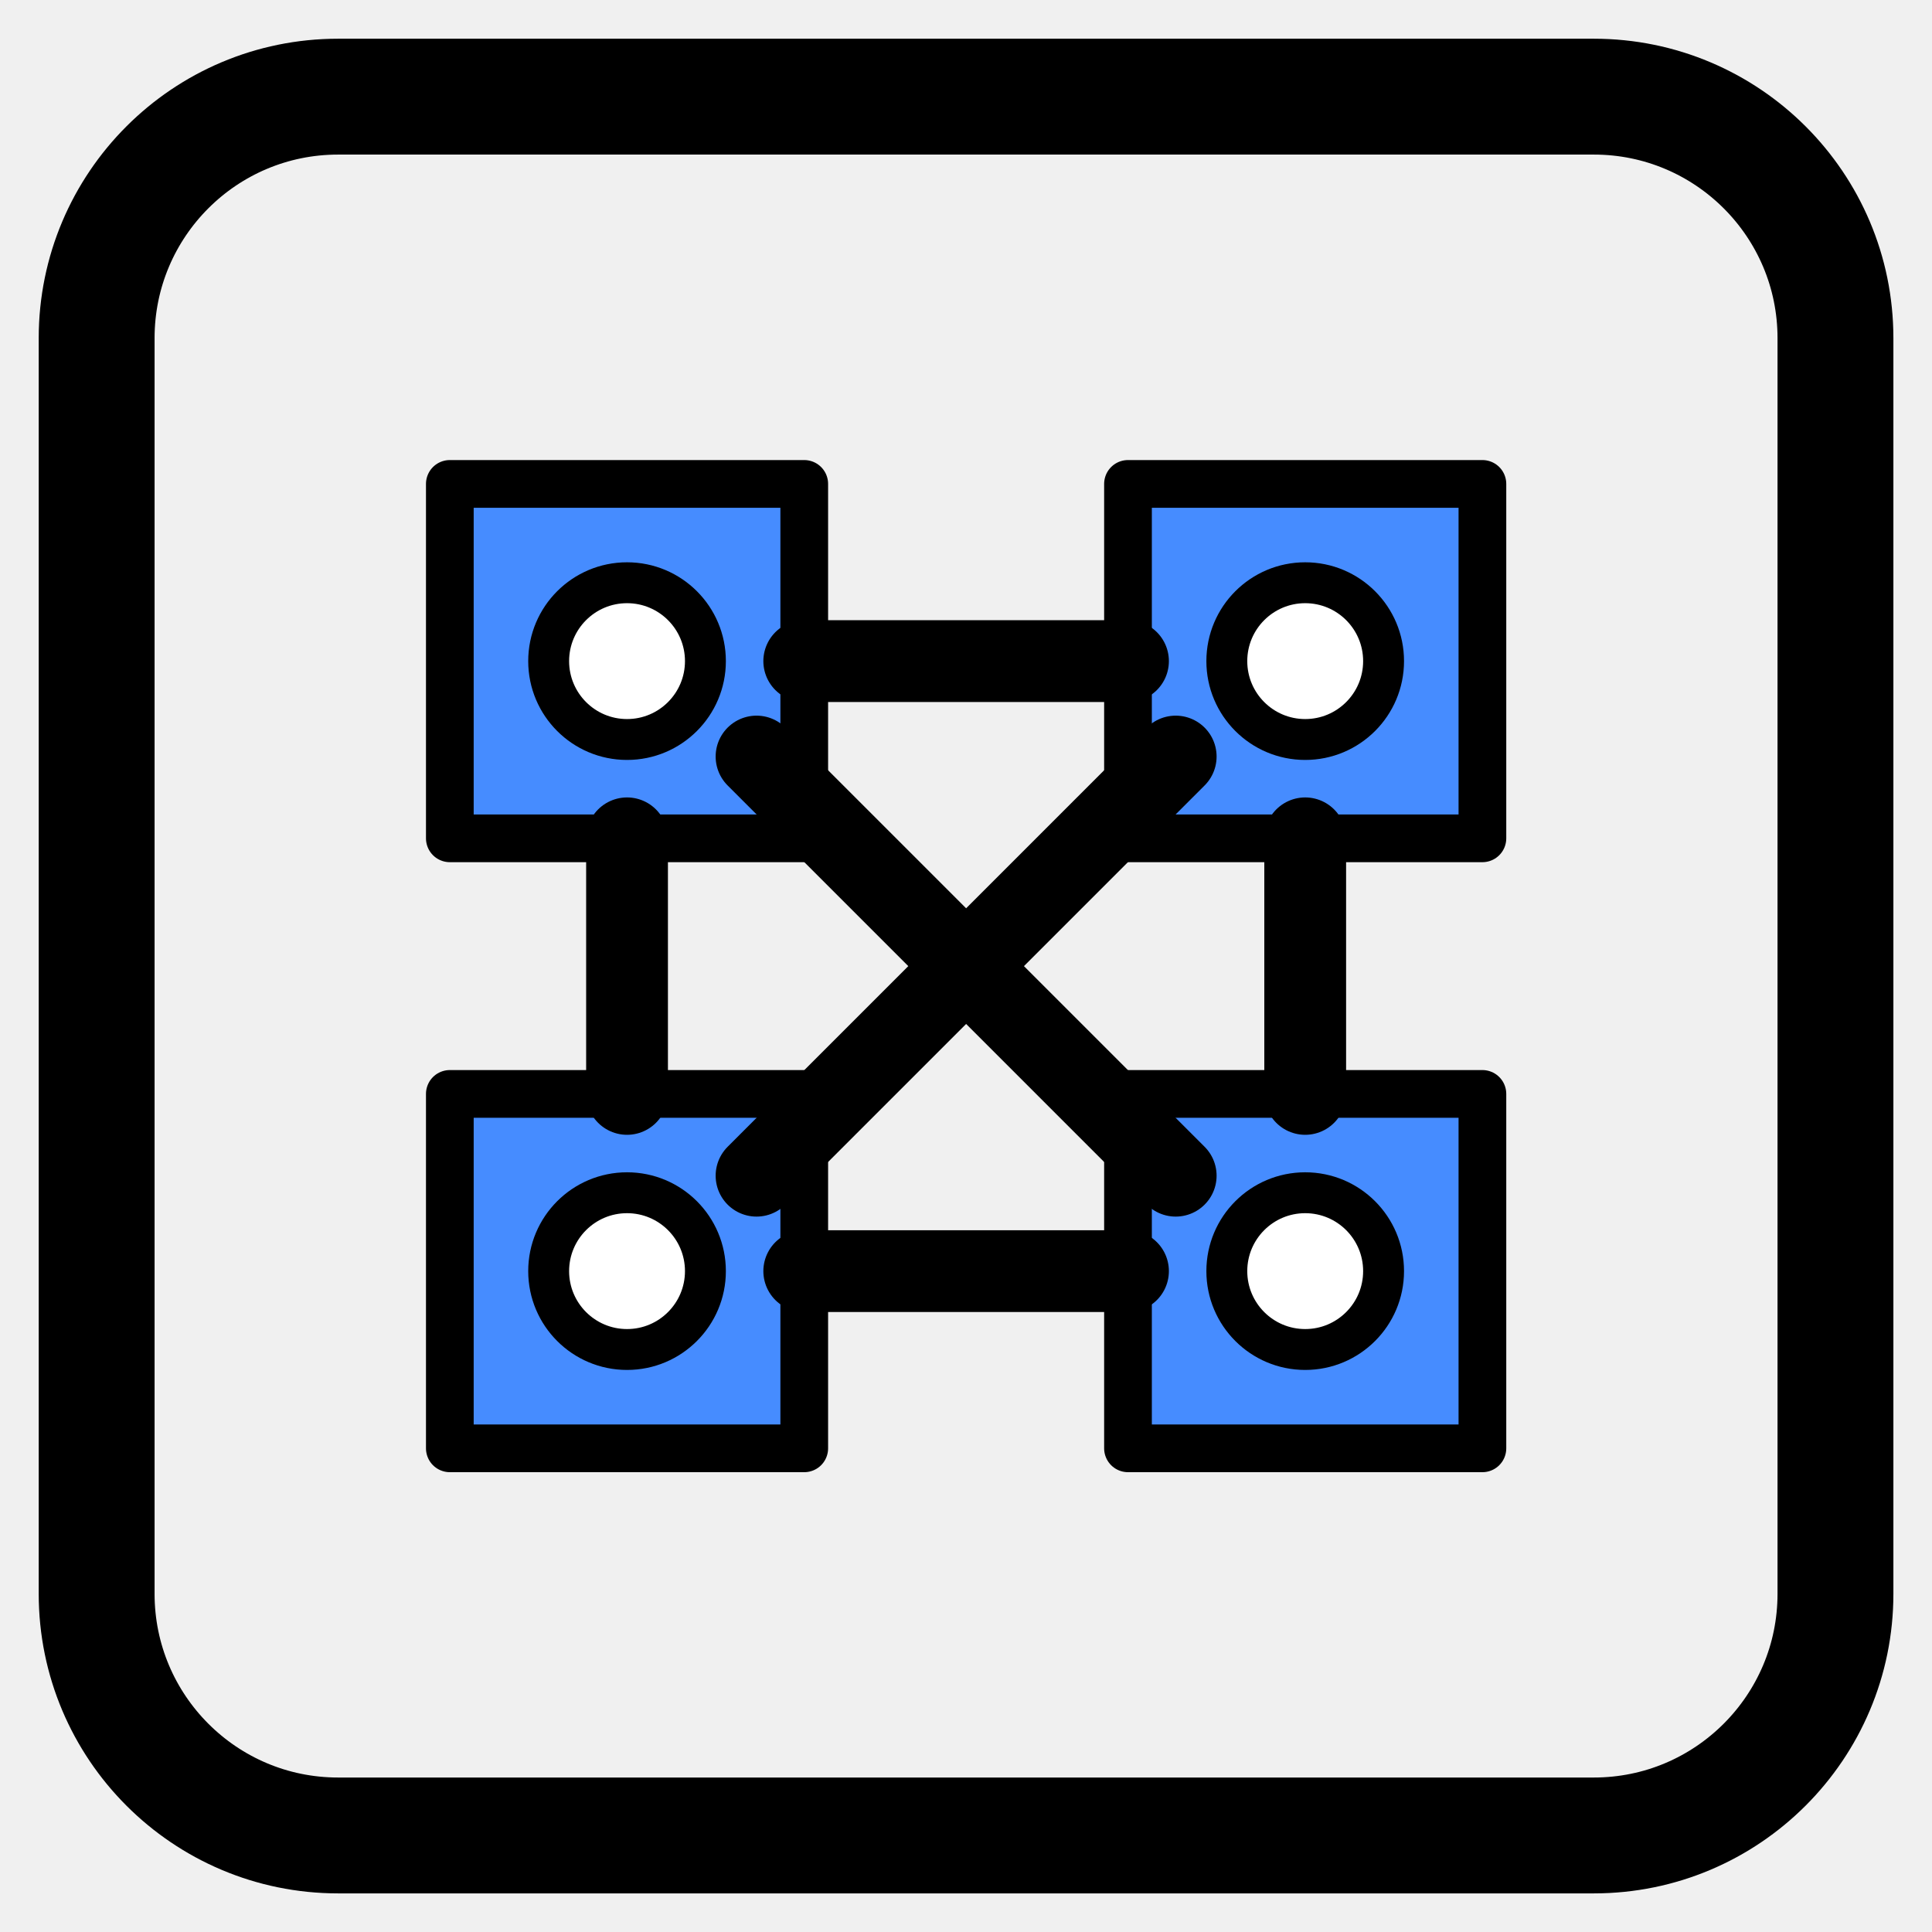
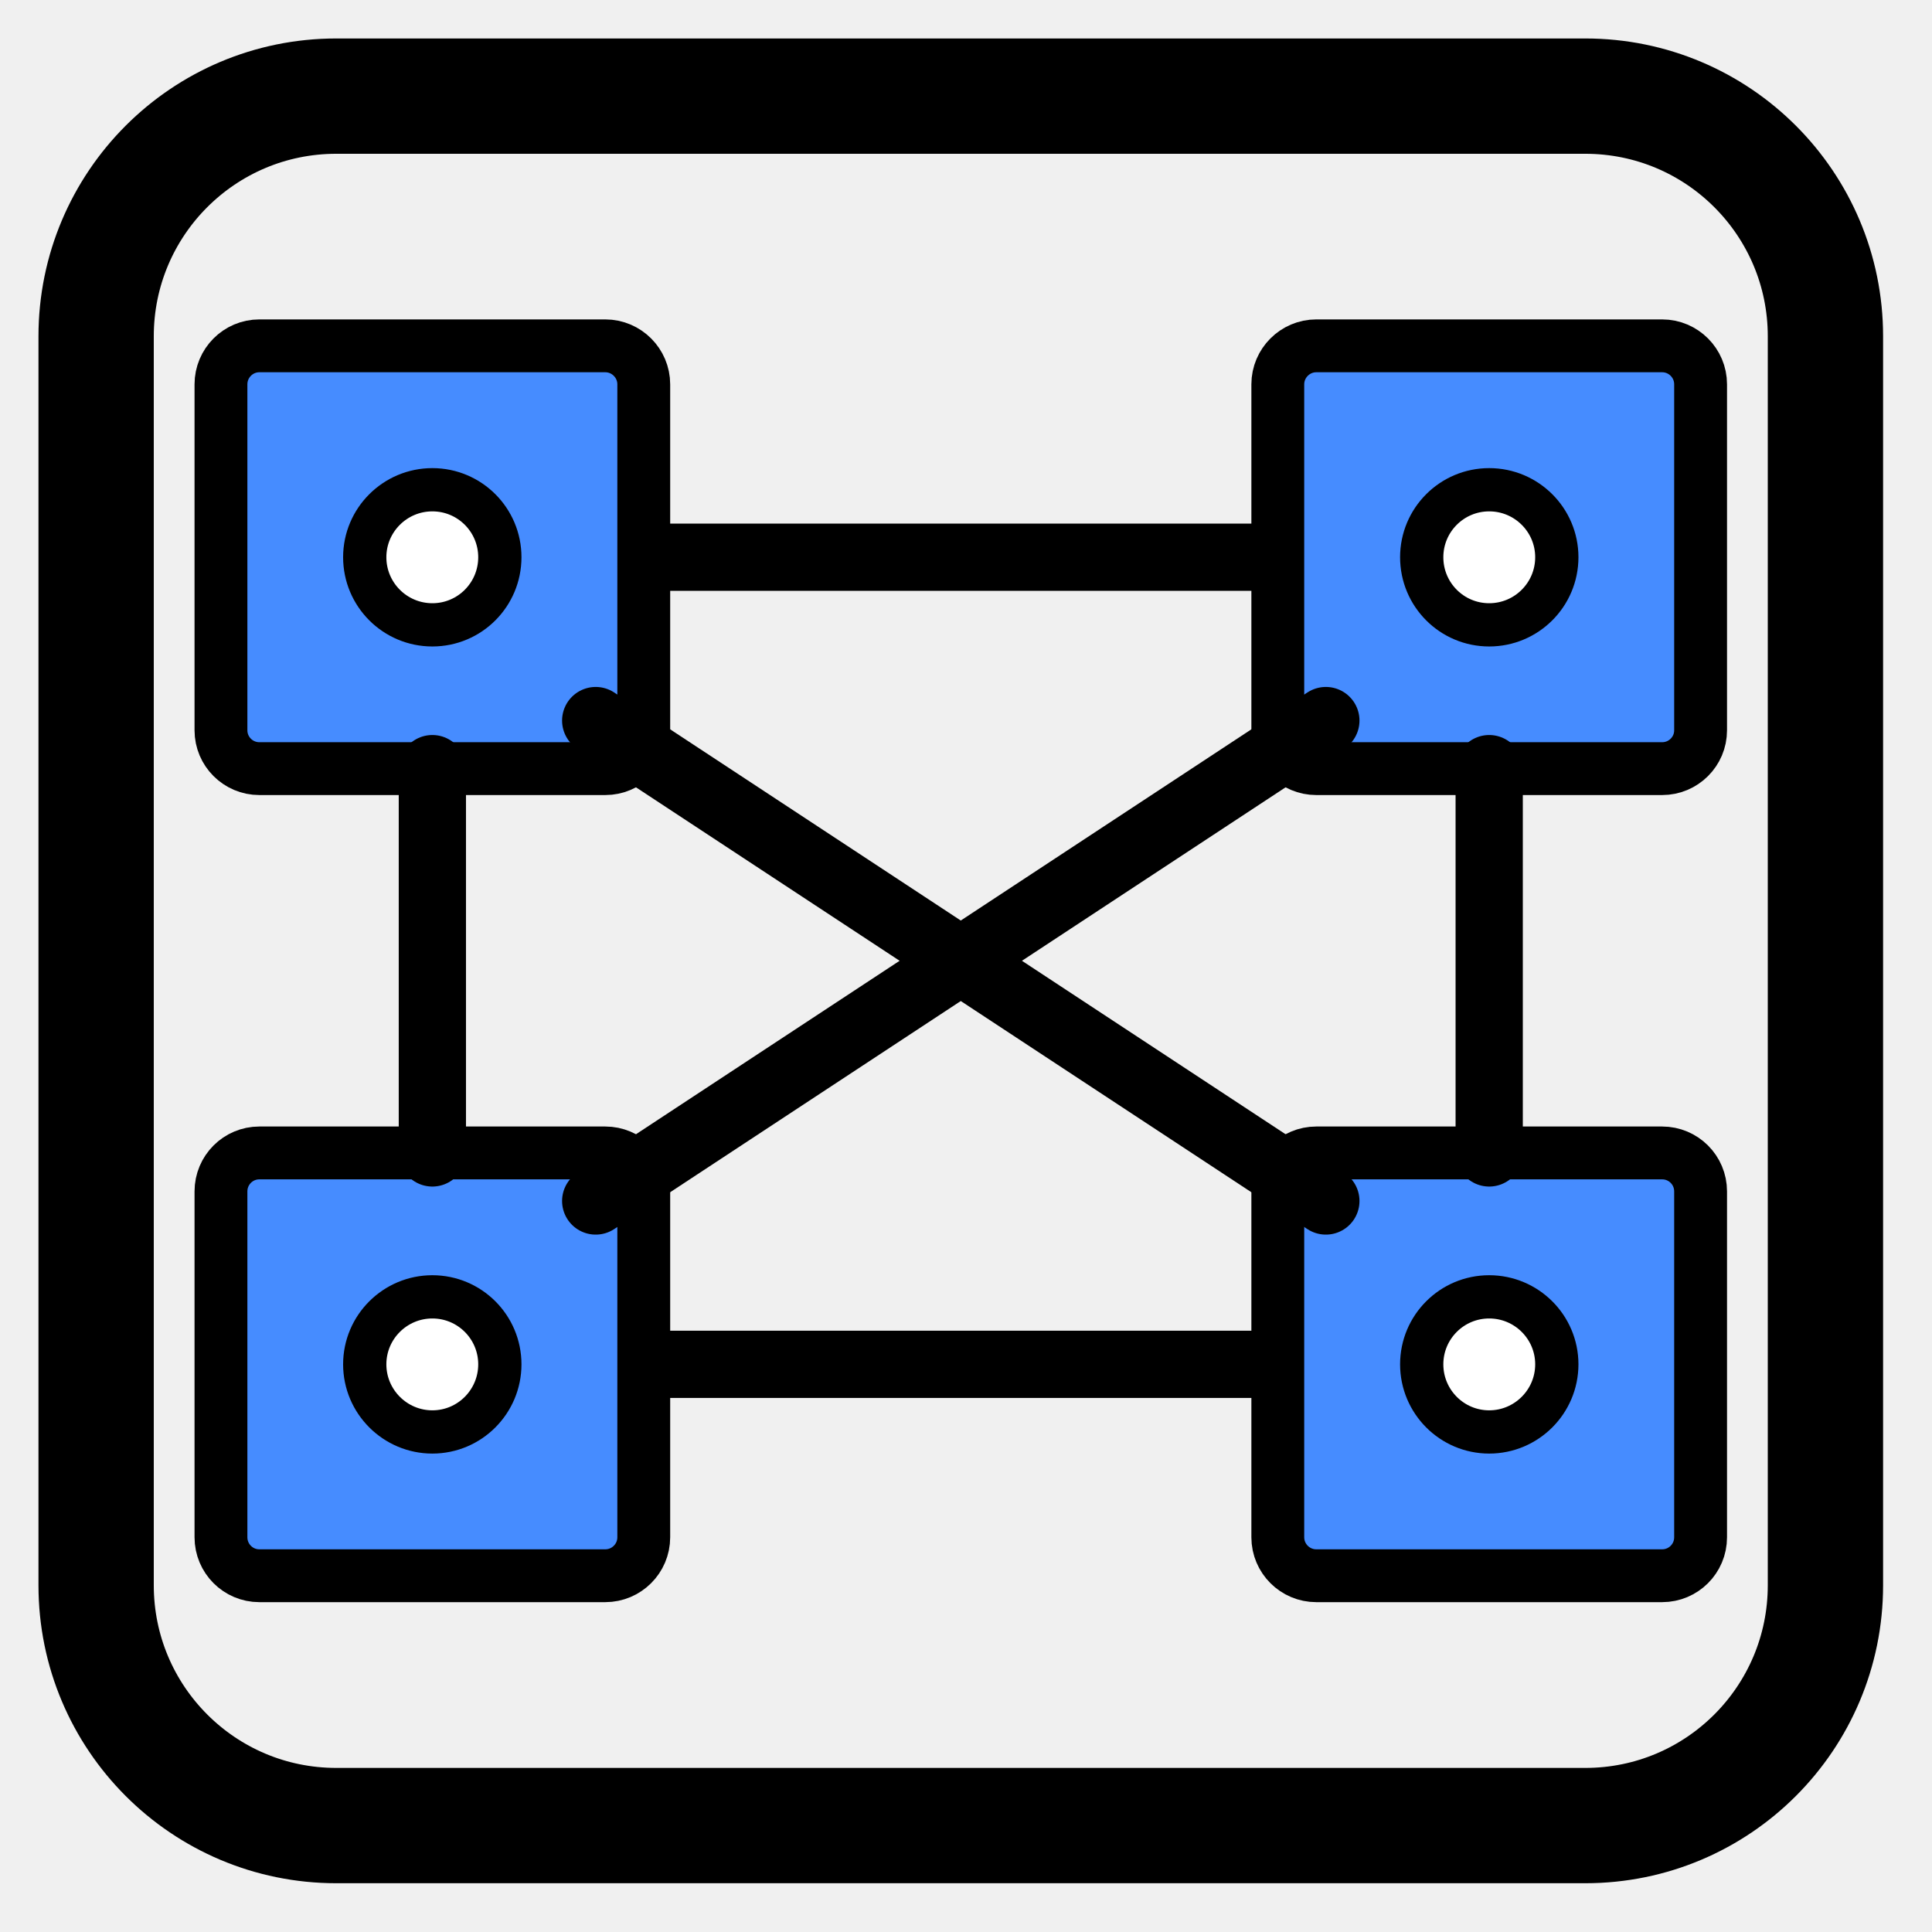
- <svg xmlns="http://www.w3.org/2000/svg" width="85.04pt" height="85.04pt" viewBox="0 0 56.693 56.693">
-   <path d="M2.836 9.922V46.77c0 3.914 3.172 7.09 7.086 7.09H46.77c3.914 0 7.09-3.176 7.09-7.09V9.922c0-3.914-3.176-7.086-7.09-7.086H9.922c-3.914 0-7.086 3.172-7.086 7.086Z" fill="none" stroke="#000" stroke-width="3.4" stroke-linecap="round" stroke-linejoin="round" />
-   <path d="M13.2 14.2h10.4v10.4H13.2Zm19.9 0h10.4v10.4H33.1ZM13.2 32.1h10.4v10.4H13.2Zm19.9 0h10.4v10.4H33.1Z" fill="#468cff" stroke="#000" stroke-width="1.4" stroke-linejoin="round" />
-   <path d="M23.6 19.4h9.5M23.6 37.3h9.5M18.4 24.6v7.5M38.3 24.6v7.5M22.2 22.2l12.3 12.3M34.5 22.2 22.2 34.5" fill="none" stroke="#000" stroke-width="2.4" stroke-linecap="round" stroke-linejoin="round" />
-   <circle cx="18.4" cy="19.4" r="2.3" fill="#fff" stroke="#000" stroke-width="1.2" />
-   <circle cx="38.3" cy="19.4" r="2.3" fill="#fff" stroke="#000" stroke-width="1.2" />
-   <circle cx="18.4" cy="37.3" r="2.3" fill="#fff" stroke="#000" stroke-width="1.2" />
-   <circle cx="38.3" cy="37.3" r="2.3" fill="#fff" stroke="#000" stroke-width="1.2" />
+ <svg xmlns="http://www.w3.org/2000/svg" width="56.693" height="56.693" viewBox="0 0 56.693 56.693">
+   <path fill="none" stroke-width="3.402" stroke-linecap="round" stroke-linejoin="round" stroke="rgb(0%, 0%, 0%)" stroke-opacity="1" stroke-miterlimit="10" d="M -25.51 -18.424 L -25.51 18.426 C -25.51 22.338 -22.341 25.511 -18.425 25.511 L 18.425 25.511 C 22.341 25.511 25.51 22.338 25.51 18.426 L 25.51 -18.424 C 25.51 -22.34 22.341 -25.513 18.425 -25.513 L -18.425 -25.513 C -22.341 -25.513 -25.51 -22.34 -25.51 -18.424 Z M -25.51 -18.424 " transform="matrix(0.994614, 0, 0, -0.994614, 28.19333, 28.19432)" />
+   <path fill-rule="nonzero" fill="rgb(27.451%, 54.903%, 100%)" fill-opacity="1" stroke-width="1.559" stroke-linecap="round" stroke-linejoin="round" stroke="rgb(0%, 0%, 0%)" stroke-opacity="1" stroke-miterlimit="10" d="M -21.827 6.801 L -21.827 17.009 C -21.827 17.633 -21.32 18.144 -20.695 18.144 L -10.488 18.144 C -9.864 18.144 -9.353 17.633 -9.353 17.009 L -9.353 6.801 C -9.353 6.177 -9.864 5.67 -10.488 5.67 L -20.695 5.67 C -21.32 5.67 -21.827 6.177 -21.827 6.801 Z M -21.827 6.801 " transform="matrix(0.994614, 0, 0, -0.994614, 28.19333, 28.19432)" />
+   <path fill-rule="nonzero" fill="rgb(100%, 100%, 100%)" fill-opacity="1" stroke-width="1.276" stroke-linecap="round" stroke-linejoin="round" stroke="rgb(0%, 0%, 0%)" stroke-opacity="1" stroke-miterlimit="10" d="M -13.599 11.907 C -13.599 13.007 -14.49 13.898 -15.59 13.898 C -16.689 13.898 -17.585 13.007 -17.585 11.907 C -17.585 10.803 -16.689 9.912 -15.59 9.912 C -14.49 9.912 -13.599 10.803 -13.599 11.907 Z M -13.599 11.907 " transform="matrix(0.994614, 0, 0, -0.994614, 28.19333, 28.19432)" />
+   <path fill-rule="nonzero" fill="rgb(27.451%, 54.903%, 100%)" fill-opacity="1" stroke-width="1.559" stroke-linecap="round" stroke-linejoin="round" stroke="rgb(0%, 0%, 0%)" stroke-opacity="1" stroke-miterlimit="10" d="M 9.353 6.801 L 9.353 17.009 C 9.353 17.633 9.864 18.144 10.488 18.144 L 20.692 18.144 C 21.32 18.144 21.827 17.633 21.827 17.009 L 21.827 6.801 C 21.827 6.177 21.32 5.67 20.692 5.67 L 10.488 5.67 C 9.864 5.67 9.353 6.177 9.353 6.801 Z M 9.353 6.801 " transform="matrix(0.994614, 0, 0, -0.994614, 28.19333, 28.19432)" />
+   <path fill-rule="nonzero" fill="rgb(100%, 100%, 100%)" fill-opacity="1" stroke-width="1.276" stroke-linecap="round" stroke-linejoin="round" stroke="rgb(0%, 0%, 0%)" stroke-opacity="1" stroke-miterlimit="10" d="M 17.585 11.907 C 17.585 13.007 16.69 13.898 15.59 13.898 C 14.49 13.898 13.599 13.007 13.599 11.907 C 13.599 10.803 14.49 9.912 15.59 9.912 C 16.69 9.912 17.585 10.803 17.585 11.907 Z M 17.585 11.907 " transform="matrix(0.994614, 0, 0, -0.994614, 28.19333, 28.19432)" />
+   <path fill-rule="nonzero" fill="rgb(27.451%, 54.903%, 100%)" fill-opacity="1" stroke-width="1.559" stroke-linecap="round" stroke-linejoin="round" stroke="rgb(0%, 0%, 0%)" stroke-opacity="1" stroke-miterlimit="10" d="M -21.827 -17.007 L -21.827 -6.803 C -21.827 -6.175 -21.32 -5.668 -20.695 -5.668 L -10.488 -5.668 C -9.864 -5.668 -9.353 -6.175 -9.353 -6.803 L -9.353 -17.007 C -9.353 -17.635 -9.864 -18.142 -10.488 -18.142 L -20.695 -18.142 C -21.32 -18.142 -21.827 -17.635 -21.827 -17.007 Z M -21.827 -17.007 " transform="matrix(0.994614, 0, 0, -0.994614, 28.19333, 28.19432)" />
+   <path fill-rule="nonzero" fill="rgb(100%, 100%, 100%)" fill-opacity="1" stroke-width="1.276" stroke-linecap="round" stroke-linejoin="round" stroke="rgb(0%, 0%, 0%)" stroke-opacity="1" stroke-miterlimit="10" d="M -13.599 -11.905 C -13.599 -10.805 -14.49 -9.914 -15.59 -9.914 C -16.689 -9.914 -17.585 -10.805 -17.585 -11.905 C -17.585 -13.005 -16.689 -13.9 -15.59 -13.9 C -14.49 -13.9 -13.599 -13.005 -13.599 -11.905 Z M -13.599 -11.905 " transform="matrix(0.994614, 0, 0, -0.994614, 28.19333, 28.19432)" />
+   <path fill-rule="nonzero" fill="rgb(27.451%, 54.903%, 100%)" fill-opacity="1" stroke-width="1.559" stroke-linecap="round" stroke-linejoin="round" stroke="rgb(0%, 0%, 0%)" stroke-opacity="1" stroke-miterlimit="10" d="M 9.353 -17.007 L 9.353 -6.803 C 9.353 -6.175 9.864 -5.668 10.488 -5.668 L 20.692 -5.668 C 21.32 -5.668 21.827 -6.175 21.827 -6.803 L 21.827 -17.007 C 21.827 -17.635 21.32 -18.142 20.692 -18.142 L 10.488 -18.142 C 9.864 -18.142 9.353 -17.635 9.353 -17.007 Z M 9.353 -17.007 " transform="matrix(0.994614, 0, 0, -0.994614, 28.19333, 28.19432)" />
+   <path fill-rule="nonzero" fill="rgb(100%, 100%, 100%)" fill-opacity="1" stroke-width="1.276" stroke-linecap="round" stroke-linejoin="round" stroke="rgb(0%, 0%, 0%)" stroke-opacity="1" stroke-miterlimit="10" d="M 17.585 -11.905 C 17.585 -10.805 16.69 -9.914 15.59 -9.914 C 14.49 -9.914 13.599 -10.805 13.599 -11.905 C 13.599 -13.005 14.49 -13.9 15.59 -13.9 C 16.69 -13.9 17.585 -13.005 17.585 -11.905 Z M 17.585 -11.905 " transform="matrix(0.994614, 0, 0, -0.994614, 28.19333, 28.19432)" />
+   <path fill="none" stroke-width="1.984" stroke-linecap="round" stroke-linejoin="round" stroke="rgb(0%, 0%, 0%)" stroke-opacity="1" stroke-miterlimit="10" d="M -9.07 11.907 L 9.07 11.907 " transform="matrix(0.994614, 0, 0, -0.994614, 28.19333, 28.19432)" />
+   <path fill="none" stroke-width="1.984" stroke-linecap="round" stroke-linejoin="round" stroke="rgb(0%, 0%, 0%)" stroke-opacity="1" stroke-miterlimit="10" d="M -9.07 -11.905 L 9.07 -11.905 " transform="matrix(0.994614, 0, 0, -0.994614, 28.19333, 28.19432)" />
+   <path fill="none" stroke-width="1.984" stroke-linecap="round" stroke-linejoin="round" stroke="rgb(0%, 0%, 0%)" stroke-opacity="1" stroke-miterlimit="10" d="M -15.59 5.67 L -15.59 -5.668 " transform="matrix(0.994614, 0, 0, -0.994614, 28.19333, 28.19432)" />
+   <path fill="none" stroke-width="1.984" stroke-linecap="round" stroke-linejoin="round" stroke="rgb(0%, 0%, 0%)" stroke-opacity="1" stroke-miterlimit="10" d="M 15.59 5.67 L 15.59 -5.668 " transform="matrix(0.994614, 0, 0, -0.994614, 28.19333, 28.19432)" />
+   <path fill="none" stroke-width="1.984" stroke-linecap="round" stroke-linejoin="round" stroke="rgb(0%, 0%, 0%)" stroke-opacity="1" stroke-miterlimit="10" d="M -10.771 7.088 L 10.771 -7.086 " transform="matrix(0.994614, 0, 0, -0.994614, 28.19333, 28.19432)" />
+   <path fill="none" stroke-width="1.984" stroke-linecap="round" stroke-linejoin="round" stroke="rgb(0%, 0%, 0%)" stroke-opacity="1" stroke-miterlimit="10" d="M 10.771 7.088 L -10.771 -7.086 " transform="matrix(0.994614, 0, 0, -0.994614, 28.19333, 28.19432)" />
</svg>
